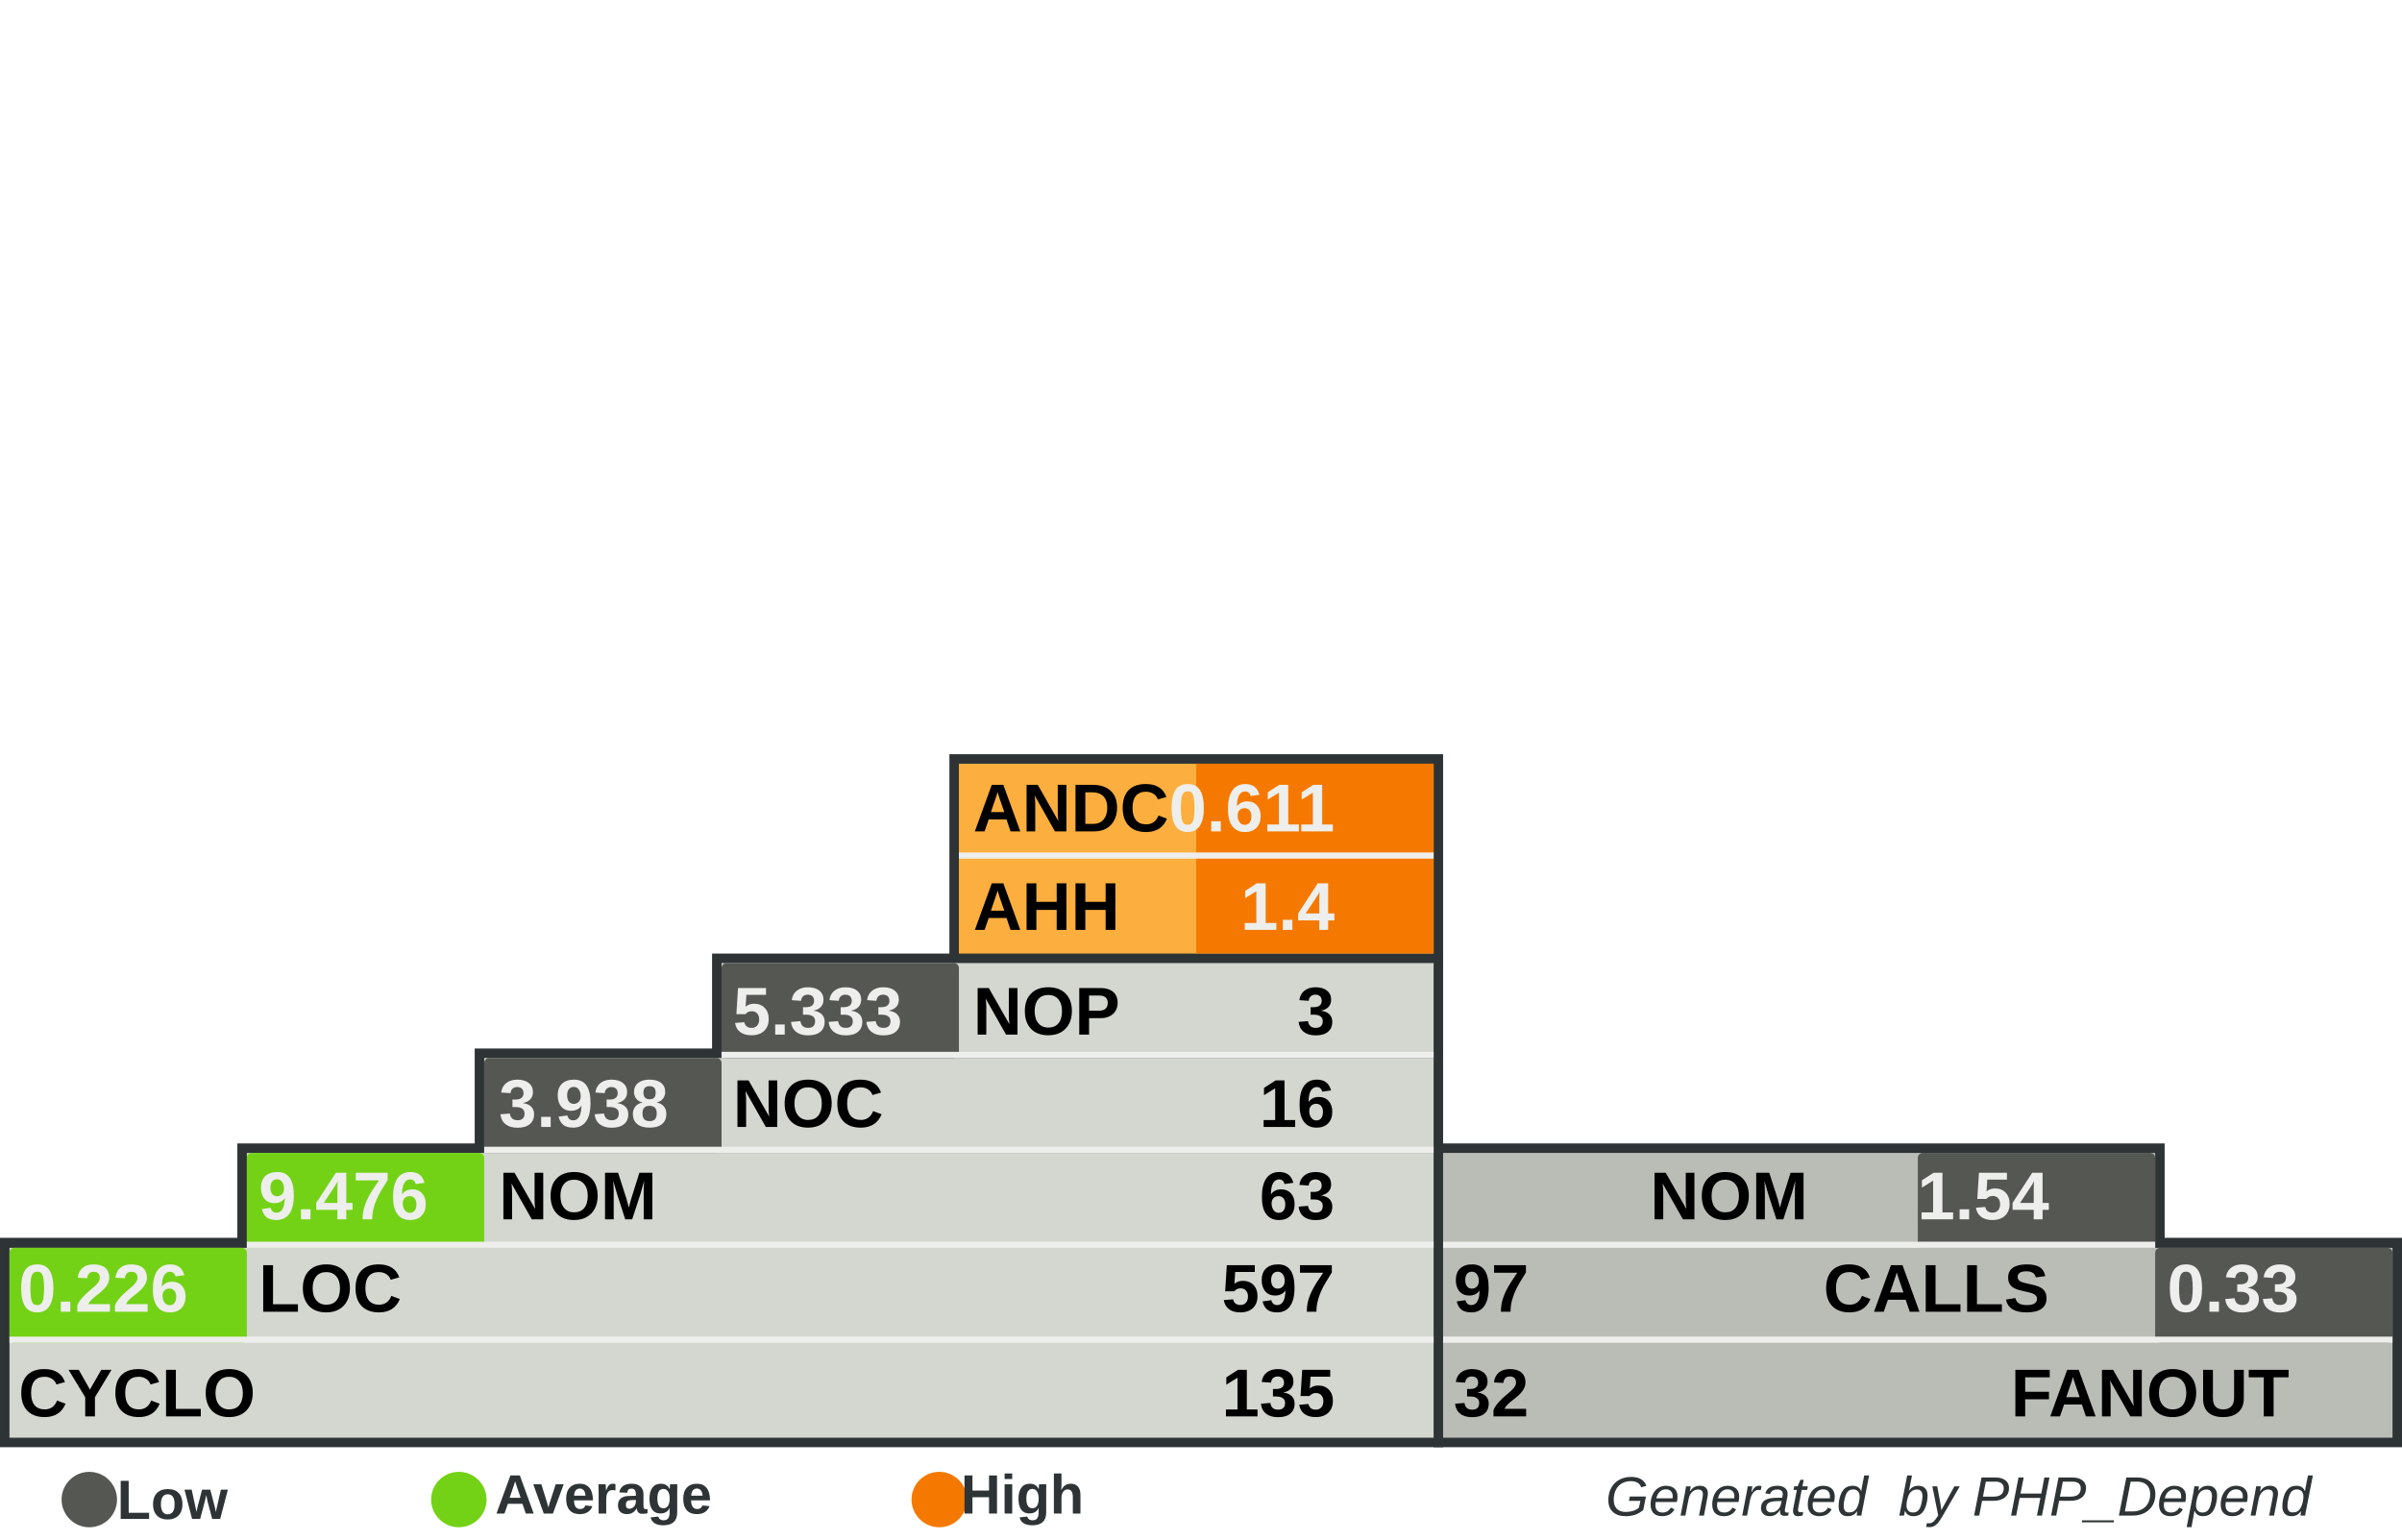
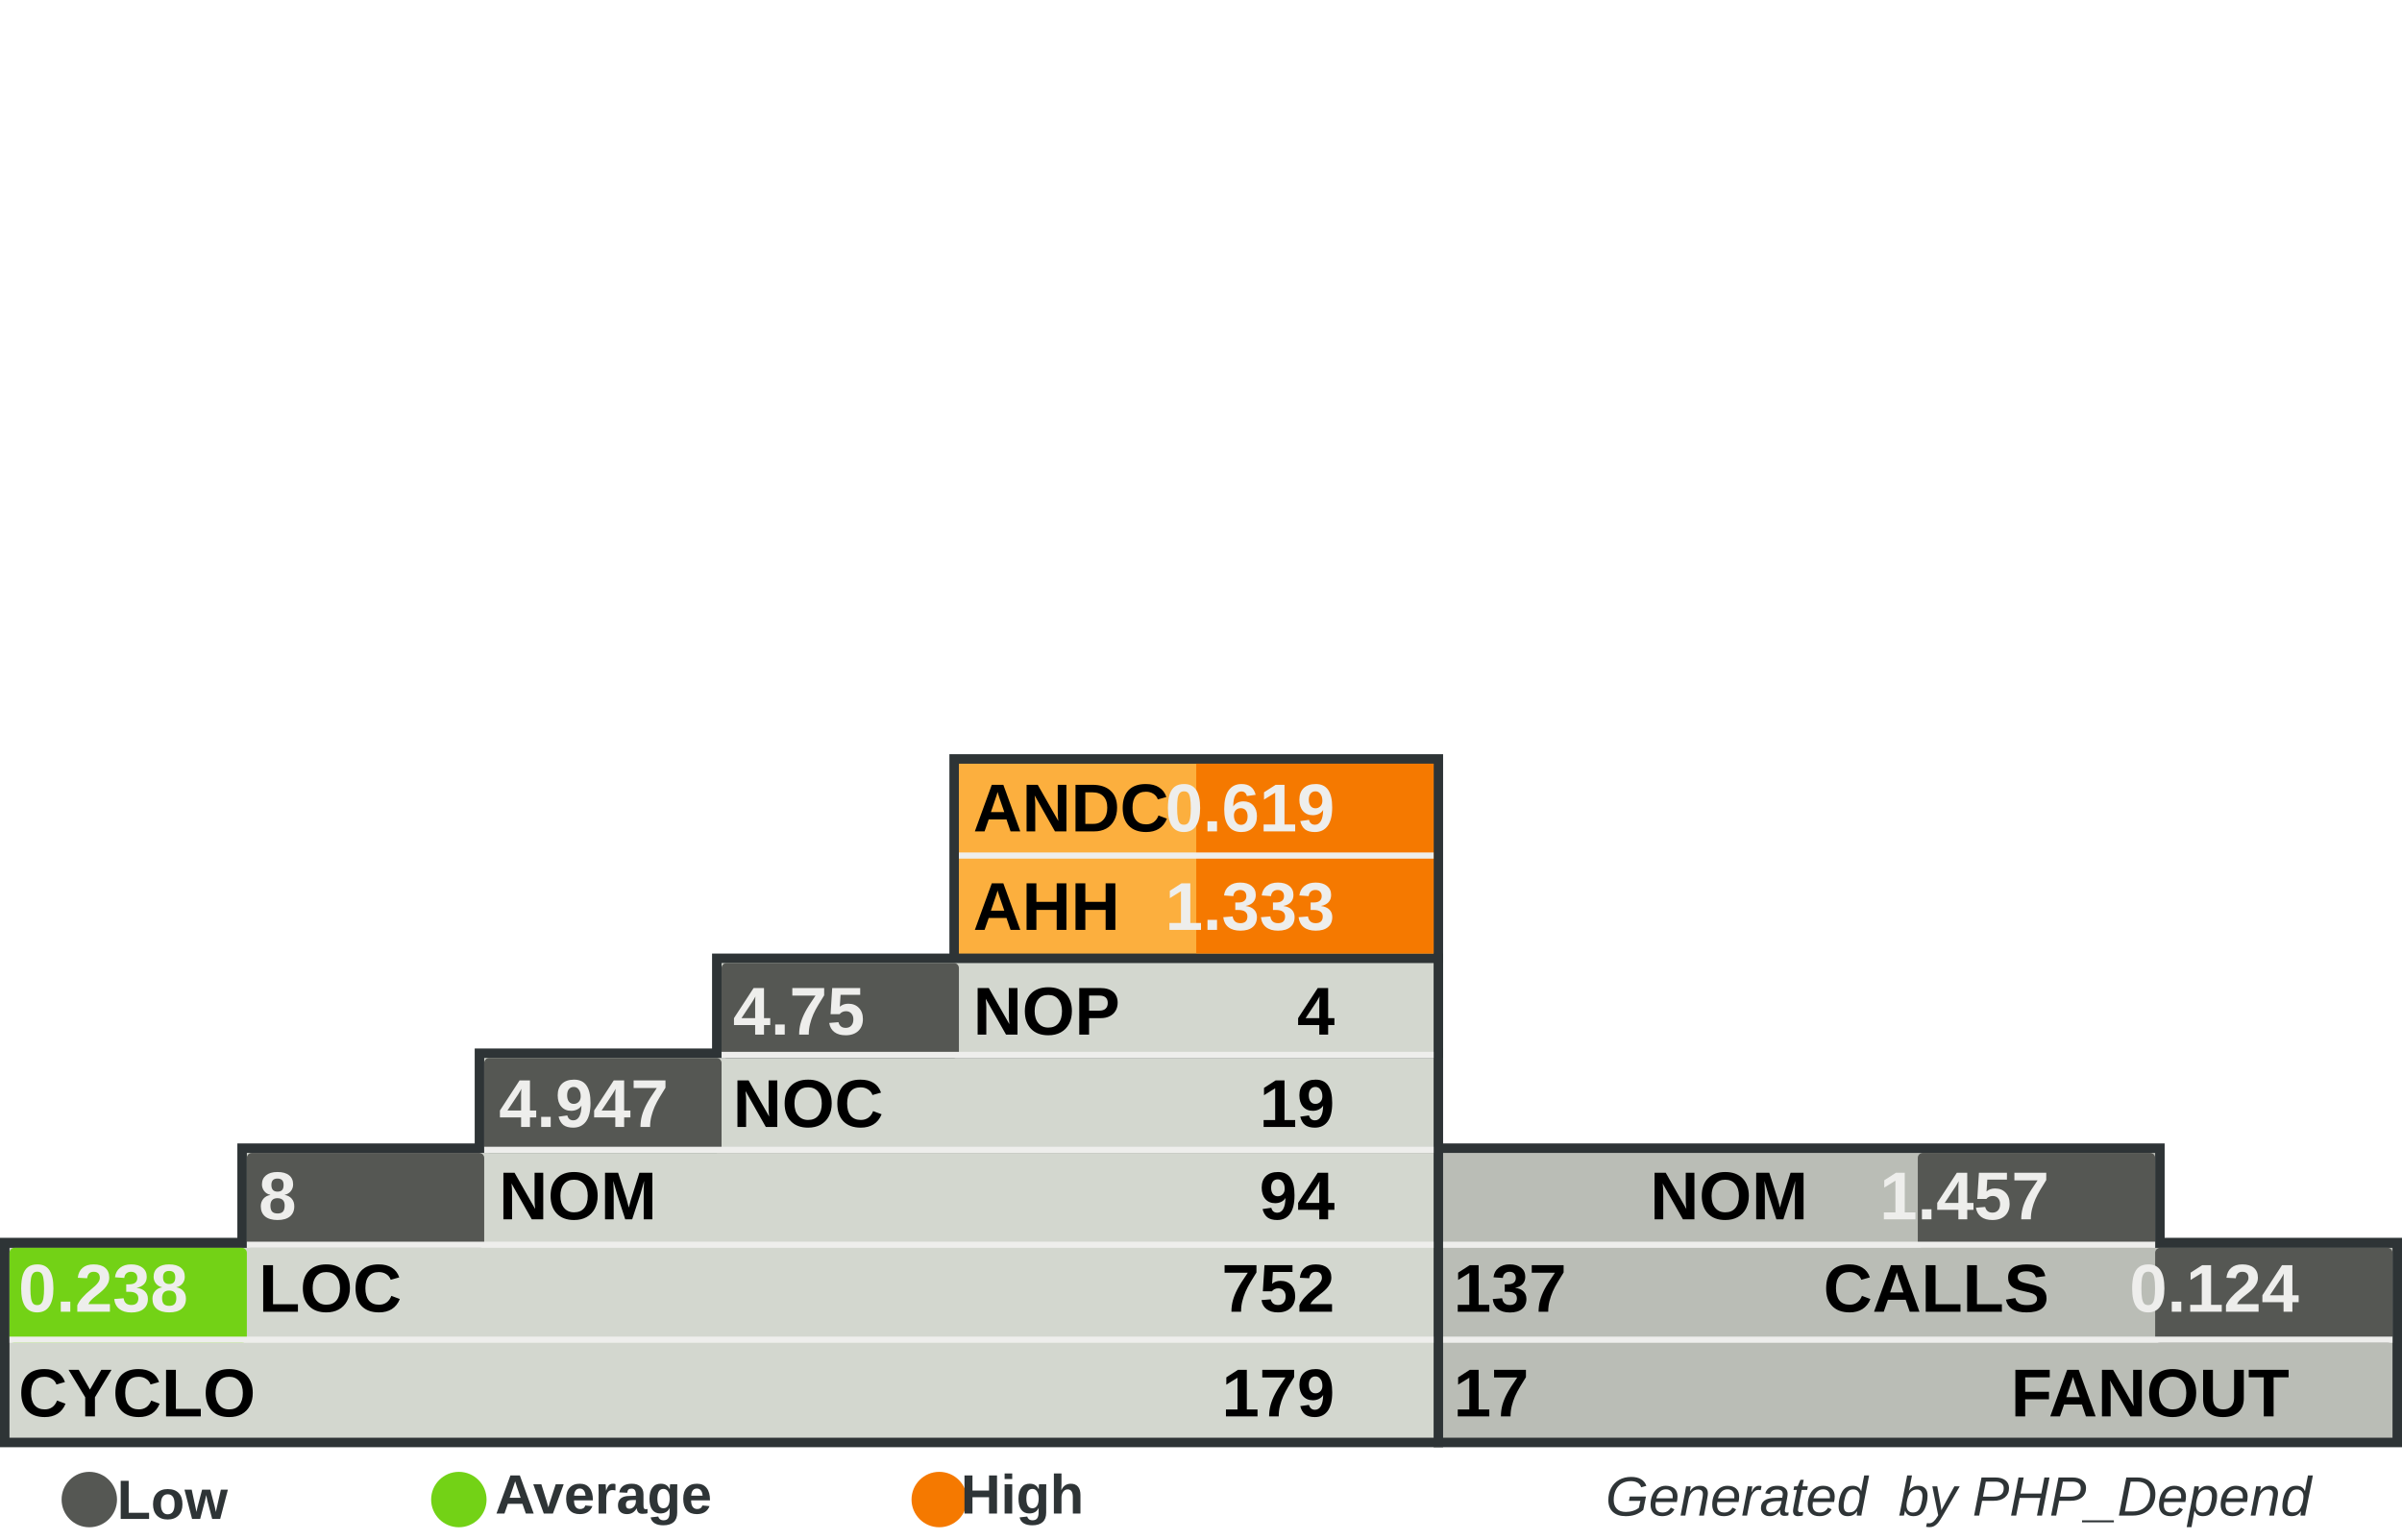
<svg xmlns="http://www.w3.org/2000/svg" width="390" height="250" id="svg5110" version="1.0">
  <defs id="defs5112">
    </defs>
  <g id="layer1">
    <rect style="fill:#555753" width="0" height="0" x="0" y="0" rx="0" ry="0" id="rect8982" xml:id="threshold.low" />
    <rect style="fill:#73d216" width="0" height="0" x="0" y="0" rx="0" ry="0" id="rect8983" xml:id="threshold.average" />
    <rect style="fill:#f57900" width="0" height="0" x="0" y="0" rx="0" ry="0" id="rect2834" xml:id="threshold.high" />
    <rect style="opacity:1;fill:#2e3436;fill-opacity:1;stroke:none;stroke-width:1;stroke-miterlimit:4;stroke-dasharray:none;stroke-opacity:1" id="rect4954" width="118.696" height="16.957" x="232.767" y="185.672" rx="2.978" ry="0" />
    <rect style="opacity:1;fill:#2e3436;fill-opacity:1;stroke:none;stroke-width:1;stroke-miterlimit:4;stroke-dasharray:none;stroke-opacity:1" id="rect4956" width="157.233" height="34" x="232.767" y="201" rx="3.945" ry="0" />
    <rect style="opacity:1;fill:#2e3436;fill-opacity:1;stroke:none;stroke-width:1;stroke-miterlimit:4;stroke-dasharray:none;stroke-opacity:1" id="rect4958" width="80.158" height="33.913" x="154.15" y="122.47" rx="2.011" ry="0" />
    <rect style="opacity:1;fill:#2e3436;fill-opacity:1;stroke:none;stroke-width:1;stroke-miterlimit:4;stroke-dasharray:none;stroke-opacity:1" id="rect4960" width="234.308" height="34" x="0" y="201" rx="5.879" ry="0" />
    <rect style="opacity:1;fill:#2e3436;fill-opacity:1;stroke:none;stroke-width:1;stroke-miterlimit:4;stroke-dasharray:none;stroke-opacity:1" id="rect4962" width="195.771" height="16.957" x="38.538" y="185.672" rx="4.912" ry="0" />
    <rect style="opacity:1;fill:#2e3436;fill-opacity:1;stroke:none;stroke-width:1;stroke-miterlimit:4;stroke-dasharray:none;stroke-opacity:1" id="rect4964" width="157.233" height="16.957" x="77.075" y="170.257" rx="3.945" ry="0" />
    <rect style="opacity:1;fill:#2e3436;fill-opacity:1;stroke:none;stroke-width:1;stroke-miterlimit:4;stroke-dasharray:none;stroke-opacity:1" id="rect4966" width="118.696" height="16.957" x="115.613" y="154.842" rx="2.978" ry="0" />
    <rect style="opacity:1;fill:#d3d7cf;fill-opacity:1;stroke:none;stroke-width:1;stroke-miterlimit:4;stroke-dasharray:none;stroke-opacity:1" id="rect4968" width="231.225" height="30.83" x="1.542" y="202.628" rx="5.801" ry="0" />
    <rect style="opacity:1;fill:#d3d7cf;fill-opacity:1;stroke:none;stroke-width:1;stroke-miterlimit:4;stroke-dasharray:none;stroke-opacity:1" id="rect4970" width="192.688" height="15.415" x="40.079" y="187.214" rx="4.834" ry="0" />
    <rect style="opacity:1;fill:#d3d7cf;fill-opacity:1;stroke:none;stroke-width:1;stroke-miterlimit:4;stroke-dasharray:none;stroke-opacity:1" id="rect4972" width="154.15" height="15.415" x="78.617" y="171.798" rx="3.868" ry="0" />
    <rect style="opacity:1;fill:#d3d7cf;fill-opacity:1;stroke:none;stroke-width:1;stroke-miterlimit:4;stroke-dasharray:none;stroke-opacity:1" id="rect4974" width="115.613" height="15.415" x="117.154" y="156.383" rx="2.901" ry="0" />
    <rect style="opacity:1;fill:#fcaf3e;fill-opacity:1;stroke:none;stroke-width:1;stroke-miterlimit:4;stroke-dasharray:none;stroke-opacity:1" id="rect4976" width="77.075" height="30.83" x="155.692" y="124.012" rx="1.934" ry="0" />
    <rect style="opacity:1;fill:#babdb6;fill-opacity:1;stroke:none;stroke-width:1;stroke-miterlimit:4;stroke-dasharray:none;stroke-opacity:1" id="rect4978" width="154.15" height="30.83" x="234.308" y="202.628" rx="3.868" ry="0" />
    <rect style="opacity:1;fill:#babdb6;fill-opacity:1;stroke:none;stroke-width:1;stroke-miterlimit:4;stroke-dasharray:none;stroke-opacity:1" id="rect4980" width="115.613" height="15.415" x="234.308" y="187.213" rx="2.901" ry="0" />
    <rect style="opacity:1;fill:#f57900;fill-opacity:1;stroke:none;stroke-width:1;stroke-miterlimit:4;stroke-dasharray:none;stroke-opacity:1" id="rect4982" xml:id="rect.andc" width="38.538" height="15.43" x="194.229" y="124.012" rx="0.967" ry="0" />
    <rect style="opacity:1;fill:#f57900;fill-opacity:1;stroke:none;stroke-width:1;stroke-miterlimit:4;stroke-dasharray:none;stroke-opacity:1" id="rect2851" xml:id="rect.ahh" width="38.538" height="15.4" x="194.229" y="139.412" rx="0.967" ry="0" />
    <rect style="opacity:1;fill:#555753;fill-opacity:1;stroke:none;stroke-width:1;stroke-miterlimit:4;stroke-dasharray:none;stroke-opacity:1" id="rect4984" xml:id="rect.noc-nop" width="38.538" height="15.415" x="117.154" y="156.383" rx="0.806" />
    <rect style="opacity:1;fill:#555753;fill-opacity:1;stroke:none;stroke-width:1;stroke-miterlimit:4;stroke-dasharray:none;stroke-opacity:1" id="rect4986" xml:id="rect.nom-noc" width="38.538" height="15.415" x="78.617" y="171.798" rx="0.806" />
-     <rect style="opacity:1;fill:#73d216;fill-opacity:1;stroke:none;stroke-width:1;stroke-miterlimit:4;stroke-dasharray:none;stroke-opacity:1" id="rect4988" xml:id="rect.loc-nom" width="38.538" height="15.415" x="40.079" y="187.213" rx="0.806" />
+     <rect style="opacity:1;fill:#555753;fill-opacity:1;stroke:none;stroke-width:1;stroke-miterlimit:4;stroke-dasharray:none;stroke-opacity:1" id="rect4988" xml:id="rect.loc-nom" width="38.538" height="15.415" x="40.079" y="187.213" rx="0.806" />
    <rect style="opacity:1;fill:#73d216;fill-opacity:1;stroke:none;stroke-width:1;stroke-miterlimit:4;stroke-dasharray:none;stroke-opacity:1" id="rect4990" xml:id="rect.cyclo-loc" width="38.538" height="15.415" x="1.542" y="202.628" rx="0.806" />
    <rect style="opacity:1;fill:#555753;fill-opacity:1;stroke:none;stroke-width:1;stroke-miterlimit:4;stroke-dasharray:none;stroke-opacity:1" id="rect4992" xml:id="rect.calls-nom" width="38.538" height="15.415" x="311.383" y="187.213" rx="0.806" />
    <rect style="opacity:1;fill:#555753;fill-opacity:1;stroke:none;stroke-width:1;stroke-miterlimit:4;stroke-dasharray:none;stroke-opacity:1" id="rect4994" xml:id="rect.fanout-calls" width="38.538" height="15.415" x="349.921" y="202.628" rx="0.806" />
    <rect style="opacity:1;fill:#eeeeec;fill-opacity:1;stroke:none;stroke-width:1;stroke-miterlimit:4;stroke-dasharray:none;stroke-opacity:1" id="rect4996" width="231.225" height="1" x="1.542" y="217.043" rx="5.801" ry="0" />
    <rect style="opacity:1;fill:#eeeeec;fill-opacity:1;stroke:none;stroke-width:1;stroke-miterlimit:4;stroke-dasharray:none;stroke-opacity:1" id="rect4998" width="192.688" height="1" x="40.079" y="201.628" rx="4.834" ry="0" />
    <rect style="opacity:1;fill:#eeeeec;fill-opacity:1;stroke:none;stroke-width:1;stroke-miterlimit:4;stroke-dasharray:none;stroke-opacity:1" id="rect5000" width="154.15" height="1" x="78.617" y="186.213" rx="3.868" ry="0" />
    <rect style="opacity:1;fill:#eeeeec;fill-opacity:1;stroke:none;stroke-width:1;stroke-miterlimit:4;stroke-dasharray:none;stroke-opacity:1" id="rect5002" width="115.613" height="1" x="117.154" y="170.798" rx="2.901" ry="0" />
    <rect style="opacity:1;fill:#eeeeec;fill-opacity:1;stroke:none;stroke-width:1;stroke-miterlimit:4;stroke-dasharray:none;stroke-opacity:1" id="rect5004" width="115.613" height="1" x="234.308" y="201.628" rx="2.901" ry="0" />
    <rect style="opacity:1;fill:#eeeeec;fill-opacity:1;stroke:none;stroke-width:1;stroke-miterlimit:4;stroke-dasharray:none;stroke-opacity:1" id="rect5006" width="154.15" height="1" x="234.308" y="217.043" rx="3.868" ry="0" />
    <rect style="opacity:1;fill:#eeeeec;fill-opacity:1;stroke:none;stroke-width:1;stroke-miterlimit:4;stroke-dasharray:none;stroke-opacity:1" id="rect5008" width="77.075" height="1" x="155.692" y="138.427" rx="1.934" ry="0" />
    <text xml:space="preserve" style="font-size:11px;font-style:normal;font-variant:normal;font-weight:bold;font-stretch:normal;fill:#000000;fill-opacity:1;stroke:none;stroke-width:1px;stroke-linecap:butt;stroke-linejoin:miter;stroke-opacity:1;font-family:Arial" x="158" y="135" title="Average Number of Derived Classes" id="text5010">
      <tspan title="Average Number of Derived Classes" id="tspan5012" x="158" y="135">ANDC</tspan>
    </text>
    <text xml:space="preserve" style="font-size:11px;font-style:normal;font-variant:normal;font-weight:bold;font-stretch:normal;fill:#000000;fill-opacity:1;stroke:none;stroke-width:1px;stroke-linecap:butt;stroke-linejoin:miter;stroke-opacity:1;font-family:Arial" x="158" y="151" title="Average Hierarchy Height" id="text5014">
      <tspan title="Average Hierarchy Height" id="tspan5016" x="158" y="151">AHH</tspan>
    </text>
    <text xml:space="preserve" style="font-size:11px;font-style:normal;font-variant:normal;font-weight:bold;font-stretch:normal;fill:#000000;fill-opacity:1;stroke:none;stroke-width:1px;stroke-linecap:butt;stroke-linejoin:miter;stroke-opacity:1;font-family:Arial" x="158" y="168" title="Number Of Packages" id="text5018">
      <tspan title="Number Of Packages" id="tspan5020" x="158" y="168">NOP</tspan>
    </text>
    <text xml:space="preserve" style="font-size:11px;font-style:normal;font-variant:normal;font-weight:bold;font-stretch:normal;fill:#000000;fill-opacity:1;stroke:none;stroke-width:1px;stroke-linecap:butt;stroke-linejoin:miter;stroke-opacity:1;font-family:Arial" x="119" y="183" id="text5022" title="Number Of Classes" transform="scale(0.9999985,1.000001)">
      <tspan title="Number Of Classes" id="tspan5024" x="119" y="183">NOC</tspan>
    </text>
    <text xml:space="preserve" style="font-size:11px;font-style:normal;font-variant:normal;font-weight:bold;font-stretch:normal;fill:#000000;fill-opacity:1;stroke:none;stroke-width:1px;stroke-linecap:butt;stroke-linejoin:miter;stroke-opacity:1;font-family:Arial" x="81" y="198" id="text5026" title="Number Of Methods (Methods+Functions)" transform="scale(0.9999985,1.000001)">
      <tspan title="Number Of Methods (Methods+Functions)" id="tspan5028" x="81" y="198">NOM</tspan>
    </text>
    <text xml:space="preserve" style="font-size:11px;font-style:normal;font-variant:normal;font-weight:bold;font-stretch:normal;fill:#000000;fill-opacity:1;stroke:none;stroke-width:1px;stroke-linecap:butt;stroke-linejoin:miter;stroke-opacity:1;font-family:Arial" x="42" y="213" id="text5030" title="Lines Of Code (Non Comment and Non Whitespace Lines)" transform="scale(0.9999985,1.000001)">
      <tspan title="Lines Of Code (Non Comment and Non Whitespace Lines)" id="tspan5032" x="42" y="213">LOC</tspan>
    </text>
    <text xml:space="preserve" style="font-size:11px;font-style:normal;font-variant:normal;font-weight:bold;font-stretch:normal;fill:#000000;fill-opacity:1;stroke:none;stroke-width:1px;stroke-linecap:butt;stroke-linejoin:miter;stroke-opacity:1;font-family:Arial" x="3" y="230" id="text5034" title="Cyclomatic Complexity" transform="scale(0.9999985,1.000001)">
      <tspan title="Cyclomatic Complexity" id="tspan5036" x="3" y="230">CYCLO</tspan>
    </text>
    <text xml:space="preserve" style="font-size:11px;font-style:normal;font-variant:normal;font-weight:bold;font-stretch:normal;text-align:end;text-anchor:end;fill:#000000;fill-opacity:1;stroke:none;stroke-width:1px;stroke-linecap:butt;stroke-linejoin:miter;stroke-opacity:1;font-family:Arial" x="308.858" y="198" id="text5038" title="Number Of Methods (Methods+Functions)" transform="scale(0.9999985,1.000001)">
      <tspan title="Number Of Methods (Methods+Functions)" id="tspan5040" x="308.858" y="198">NOM</tspan>
    </text>
    <text xml:space="preserve" style="font-size:11px;font-style:normal;font-variant:normal;font-weight:bold;font-stretch:normal;text-anchor:end;fill:#000000;fill-opacity:1;stroke:none;stroke-width:1px;stroke-linecap:butt;stroke-linejoin:miter;stroke-opacity:1;font-family:Arial" x="348" y="213" id="text5042" title="Number of Operation Calls" transform="scale(0.9999985,1.000001)">
      <tspan title="Number of Operation Calls" id="tspan5044" x="348" y="213">CALLS</tspan>
    </text>
    <text xml:space="preserve" style="font-size:11px;font-style:normal;font-variant:normal;font-weight:bold;font-stretch:normal;text-anchor:end;fill:#000000;fill-opacity:1;stroke:none;stroke-width:1px;stroke-linecap:butt;stroke-linejoin:miter;stroke-opacity:1;font-family:Arial" x="387" y="230" id="text5046" title="Number of Called Classes" transform="scale(0.9999985,1.000001)">
      <tspan title="Number of Called Classes" id="tspan5048" x="387" y="230">FANOUT</tspan>
    </text>
    <text xml:space="preserve" style="font-size:11px;font-style:normal;font-variant:normal;font-weight:bold;font-stretch:normal;fill:#000000;fill-opacity:1;stroke:none;stroke-width:1px;stroke-linecap:butt;stroke-linejoin:miter;stroke-opacity:1;font-family:Arial" title="Number of Called Classes" x="236" y="230" id="text5050" transform="scale(0.9999985,1.000001)">
-       <tspan title="Number of Called Classes" id="tspan5052" xml:id="pdepend.fanout" x="236" y="230">32</tspan>
+       <tspan title="Number of Called Classes" id="tspan5052" xml:id="pdepend.fanout" x="236" y="230">17</tspan>
    </text>
    <text xml:space="preserve" style="font-size:11px;font-style:normal;font-variant:normal;font-weight:bold;font-stretch:normal;fill:#000000;fill-opacity:1;stroke:none;stroke-width:1px;stroke-linecap:butt;stroke-linejoin:miter;stroke-opacity:1;font-family:Arial" title="Number of Operation Calls" x="236" y="213" id="text5054" transform="scale(0.9999985,1.000001)">
-       <tspan title="Number of Operation Calls" id="tspan5056" xml:id="pdepend.calls" x="236" y="213">97</tspan>
+       <tspan title="Number of Operation Calls" id="tspan5056" xml:id="pdepend.calls" x="236" y="213">137</tspan>
    </text>
    <text xml:space="preserve" style="font-size:11px;font-style:normal;font-variant:normal;font-weight:bold;font-stretch:normal;text-anchor:end;fill:#000000;fill-opacity:1;stroke:none;stroke-width:1px;stroke-linecap:butt;stroke-linejoin:miter;stroke-opacity:1;font-family:Arial" title="Cyclomatic Complexity" x="232" y="230" id="text5058" transform="scale(0.9999985,1.000001)">
-       <tspan title="Cyclomatic Complexity" id="tspan5060" xml:id="pdepend.cyclo" x="232" y="230">135</tspan>
+       <tspan title="Cyclomatic Complexity" id="tspan5060" xml:id="pdepend.cyclo" x="232" y="230">179</tspan>
    </text>
    <text xml:space="preserve" style="font-size:11px;font-style:normal;font-variant:normal;font-weight:bold;font-stretch:normal;text-anchor:end;fill:#000000;fill-opacity:1;stroke:none;stroke-width:1px;stroke-linecap:butt;stroke-linejoin:miter;stroke-opacity:1;font-family:Arial" title="Lines Of Code (Non Comment and Non Whitespace Lines)" x="232" y="213" id="text5062" transform="scale(0.9999985,1.000001)">
-       <tspan xml:id="pdepend.loc" title="Lines Of Code (Non Comment and Non Whitespace Lines)" id="tspan5064" x="232" y="213">597</tspan>
+       <tspan xml:id="pdepend.loc" title="Lines Of Code (Non Comment and Non Whitespace Lines)" id="tspan5064" x="232" y="213">752</tspan>
    </text>
    <text xml:space="preserve" style="font-size:11px;font-style:normal;font-variant:normal;font-weight:bold;font-stretch:normal;text-anchor:end;fill:#000000;fill-opacity:1;stroke:none;stroke-width:1px;stroke-linecap:butt;stroke-linejoin:miter;stroke-opacity:1;font-family:Arial" title="Number Of Methods (Methods+Functions)" x="232" y="198" id="text5066" transform="scale(0.9999985,1.000001)">
-       <tspan title="Number Of Methods (Methods+Functions)" id="tspan5068" xml:id="pdepend.nom" x="232" y="198">63</tspan>
+       <tspan title="Number Of Methods (Methods+Functions)" id="tspan5068" xml:id="pdepend.nom" x="232" y="198">94</tspan>
    </text>
    <text xml:space="preserve" style="font-size:11px;font-style:normal;font-variant:normal;font-weight:bold;font-stretch:normal;text-anchor:end;fill:#000000;fill-opacity:1;stroke:none;stroke-width:1px;stroke-linecap:butt;stroke-linejoin:miter;stroke-opacity:1;font-family:Arial" title="Number Of Packages" x="232" y="168" id="text5070" transform="scale(0.9999985,1.000001)">
-       <tspan title="Number Of Packages" id="tspan5072" xml:id="pdepend.nop" x="232" y="168">3</tspan>
+       <tspan title="Number Of Packages" id="tspan5072" xml:id="pdepend.nop" x="232" y="168">4</tspan>
    </text>
    <text xml:space="preserve" style="font-size:11px;font-style:normal;font-variant:normal;font-weight:bold;font-stretch:normal;text-anchor:end;fill:#000000;fill-opacity:1;stroke:none;stroke-width:1px;stroke-linecap:butt;stroke-linejoin:miter;stroke-opacity:1;font-family:Arial" title="Number Of Classes" x="232" y="183" id="text5074" transform="scale(0.9999985,1.000001)">
-       <tspan title="Number Of Classes" id="tspan5076" xml:id="pdepend.noc" x="232" y="183">16</tspan>
+       <tspan title="Number Of Classes" id="tspan5076" xml:id="pdepend.noc" x="232" y="183">19</tspan>
    </text>
    <text xml:space="preserve" style="font-size:11px;font-style:normal;font-variant:normal;font-weight:bold;font-stretch:normal;text-anchor:end;fill:#eeeeec;fill-opacity:1;stroke:none;stroke-width:1px;stroke-linecap:butt;stroke-linejoin:miter;stroke-opacity:1;font-family:Arial" title="Average Number of Derived Classes" x="232" y="135" id="text5078" transform="scale(0.9999985,1.000001)">
-       <tspan title="Average Number of Derived Classes" id="tspan5080" xml:id="pdepend.andc" x="232" y="135">0.611</tspan>
+       <tspan title="Average Number of Derived Classes" id="tspan5080" xml:id="pdepend.andc" x="232" y="135">0.619</tspan>
    </text>
    <text xml:space="preserve" style="font-size:11px;font-style:normal;font-variant:normal;font-weight:bold;font-stretch:normal;text-anchor:end;fill:#eeeeec;fill-opacity:1;stroke:none;stroke-width:1px;stroke-linecap:butt;stroke-linejoin:miter;stroke-opacity:1;font-family:Arial" title="Average Hierarchy Height" x="232" y="151" id="text5082" transform="scale(0.9999985,1.000001)">
-       <tspan title="Average Hierarchy Height" id="tspan5084" xml:id="pdepend.ahh" x="232" y="151">1.4</tspan>
+       <tspan title="Average Hierarchy Height" id="tspan5084" xml:id="pdepend.ahh" x="232" y="151">1.333</tspan>
    </text>
    <text xml:space="preserve" style="font-size:11px;font-style:normal;font-variant:normal;font-weight:bold;font-stretch:normal;fill:#eeeeec;fill-opacity:1;stroke:none;stroke-width:1px;stroke-linecap:butt;stroke-linejoin:miter;stroke-opacity:1;font-family:Arial" title="Ratio: Number of Classes / Number of Packages" x="119" y="168" id="text5086" transform="scale(0.9999985,1.000001)">
-       <tspan title="Ratio: Number of Classes / Number of Packages" id="tspan5088" xml:id="pdepend.noc-nop" x="119" y="168">5.333</tspan>
+       <tspan title="Ratio: Number of Classes / Number of Packages" id="tspan5088" xml:id="pdepend.noc-nop" x="119" y="168">4.75</tspan>
    </text>
    <text xml:space="preserve" style="font-size:11px;font-style:normal;font-variant:normal;font-weight:bold;font-stretch:normal;fill:#eeeeec;fill-opacity:1;stroke:none;stroke-width:1px;stroke-linecap:butt;stroke-linejoin:miter;stroke-opacity:1;font-family:Arial" title="Ratio: Number of Methods / Number of Classes" x="81" y="183" id="text5090" transform="scale(0.9999985,1.000001)">
-       <tspan title="Ratio: Number of Methods / Number of Classes" id="tspan5092" xml:id="pdepend.nom-noc" x="81" y="183">3.938</tspan>
+       <tspan title="Ratio: Number of Methods / Number of Classes" id="tspan5092" xml:id="pdepend.nom-noc" x="81" y="183">4.947</tspan>
    </text>
    <text xml:space="preserve" style="font-size:11px;font-style:normal;font-variant:normal;font-weight:bold;font-stretch:normal;fill:#eeeeec;fill-opacity:1;stroke:none;stroke-width:1px;stroke-linecap:butt;stroke-linejoin:miter;stroke-opacity:1;font-family:Arial" title="Ratio: Lines of Code / Number of Methods" x="42" y="198" id="text5094" transform="scale(0.9999985,1.000001)">
-       <tspan title="Ratio: Lines of Code / Number of Methods" id="tspan5096" xml:id="pdepend.loc-nom" x="42" y="198">9.476</tspan>
+       <tspan title="Ratio: Lines of Code / Number of Methods" id="tspan5096" xml:id="pdepend.loc-nom" x="42" y="198">8</tspan>
    </text>
    <text xml:space="preserve" style="font-size:11px;font-style:normal;font-variant:normal;font-weight:bold;font-stretch:normal;fill:#eeeeec;fill-opacity:1;stroke:none;stroke-width:1px;stroke-linecap:butt;stroke-linejoin:miter;stroke-opacity:1;font-family:Arial" title="Ratio: Cyclomatic Complexity / Lines of Code" x="3" y="213" id="text5098" transform="scale(0.9999985,1.000001)">
-       <tspan title="Ratio: Cyclomatic Complexity / Lines of Code" id="tspan5100" xml:id="pdepend.cyclo-loc" x="3" y="213">0.226</tspan>
+       <tspan title="Ratio: Cyclomatic Complexity / Lines of Code" id="tspan5100" xml:id="pdepend.cyclo-loc" x="3" y="213">0.238</tspan>
    </text>
    <text xml:space="preserve" style="font-size:11px;font-style:normal;font-variant:normal;font-weight:bold;font-stretch:normal;text-anchor:end;fill:#eeeeec;fill-opacity:1;stroke:none;stroke-width:1px;stroke-linecap:butt;stroke-linejoin:miter;stroke-opacity:1;font-family:Arial" title="Ratio: Number of Called Classes(FANOUT) / Number of Operation Calls" x="388.563" y="213" id="text5102" transform="scale(0.9999985,1.000001)">
-       <tspan title="Ratio: Number of Called Classes(FANOUT) / Number of Operation Calls" id="tspan5104" xml:id="pdepend.fanout-calls" x="388.563" y="213">0.33</tspan>
+       <tspan title="Ratio: Number of Called Classes(FANOUT) / Number of Operation Calls" id="tspan5104" xml:id="pdepend.fanout-calls" x="388.563" y="213">0.124</tspan>
    </text>
    <text xml:space="preserve" style="font-size:11px;font-style:normal;font-variant:normal;font-weight:bold;font-stretch:normal;text-anchor:end;fill:#eeeeec;fill-opacity:1;stroke:none;stroke-width:1px;stroke-linecap:butt;stroke-linejoin:miter;stroke-opacity:1;font-family:Arial" title="Ratio: Number of Operation Calls / Number of Methods (Methods+Functions)" x="348" y="198" id="text5106" transform="scale(0.9999985,1.000001)">
-       <tspan title="Ratio: Number of Operation Calls / Number of Methods (Methods+Functions)" id="tspan5108" xml:id="pdepend.calls-nom" x="348" y="198">1.54</tspan>
+       <tspan title="Ratio: Number of Operation Calls / Number of Methods (Methods+Functions)" id="tspan5108" xml:id="pdepend.calls-nom" x="348" y="198">1.457</tspan>
    </text>
    <text xml:space="preserve" style="font-size:8px;font-style:normal;font-variant:normal;font-weight:bold;font-stretch:normal;text-align:end;text-anchor:end;fill:#2e3436;fill-opacity:1;stroke:none;stroke-width:1px;stroke-linecap:butt;stroke-linejoin:miter;stroke-opacity:1;font-family:Arial" x="386.395" y="246.106" id="text2692">
      <tspan id="tspan2694" x="386.395" y="246.106" style="font-size:9px;font-style:italic;font-variant:normal;font-weight:normal;font-stretch:normal;text-align:end;text-anchor:end;fill:#2e3436;font-family:Arial;">Generated  by PHP_Depend</tspan>
    </text>
    <path style="opacity:1;fill:#555753;fill-opacity:1;stroke:none;stroke-width:1;stroke-miterlimit:4;stroke-dasharray:none;stroke-opacity:1" id="path3780" d="M 65.333,285.667 A 12,10.333 0 1 1 41.333,285.667 A 12,10.333 0 1 1 65.333,285.667 z" transform="matrix(0.375,0,0,0.4354839,-5.5,119.0968)" />
    <text xml:space="preserve" style="font-size:8px;font-style:normal;font-weight:bold;text-align:center;text-anchor:middle;fill:#2e3436;fill-opacity:1;stroke:none;stroke-width:1px;stroke-linecap:butt;stroke-linejoin:miter;stroke-opacity:1;font-family:URW Chancery L;" x="32.387" y="246.642" id="text3782">
      <tspan id="tspan3784" x="32.387" y="246.642" style="font-size:9px;font-style:normal;font-variant:normal;font-weight:bold;font-stretch:normal;fill:#2e3436;font-family:Arial;">Low</tspan>
    </text>
    <path style="opacity:1;fill:#73d216;fill-opacity:1;stroke:none;stroke-width:1;stroke-miterlimit:4;stroke-dasharray:none;stroke-opacity:1" id="path3786" d="M 65.333,285.667 A 12,10.333 0 1 1 41.333,285.667 A 12,10.333 0 1 1 65.333,285.667 z" transform="matrix(0.375,0,0,0.4354839,54.5,119.0968)" />
    <text xml:space="preserve" style="font-size:8px;font-style:normal;font-weight:bold;text-align:center;text-anchor:middle;fill:#2e3436;fill-opacity:1;stroke:none;stroke-width:1px;stroke-linecap:butt;stroke-linejoin:miter;stroke-opacity:1;font-family:URW Chancery L;" x="102.387" y="245.774" id="text3788">
      <tspan id="tspan3790" x="102.387" y="245.774" style="font-size:9px;font-style:normal;font-variant:normal;font-weight:bold;font-stretch:normal;fill:#2e3436;font-family:Arial;">Average</tspan>
    </text>
    <path style="opacity:1;fill:#f57900;fill-opacity:1;stroke:none;stroke-width:1;stroke-miterlimit:4;stroke-dasharray:none;stroke-opacity:1" id="path3792" d="M 65.333,285.667 A 12,10.333 0 1 1 41.333,285.667 A 12,10.333 0 1 1 65.333,285.667 z" transform="matrix(0.375,0,0,0.4354839,132.5,119.0968)" />
    <text xml:space="preserve" style="font-size:8px;font-style:normal;font-weight:bold;text-align:center;text-anchor:middle;fill:#2e3436;fill-opacity:1;stroke:none;stroke-width:1px;stroke-linecap:butt;stroke-linejoin:miter;stroke-opacity:1;font-family:URW Chancery L;" x="170.387" y="245.774" id="text3794">
      <tspan id="tspan3796" x="170.387" y="245.774" style="font-size:9px;font-style:normal;font-variant:normal;font-weight:bold;font-stretch:normal;fill:#2e3436;font-family:Arial;">High</tspan>
    </text>
  </g>
</svg>
